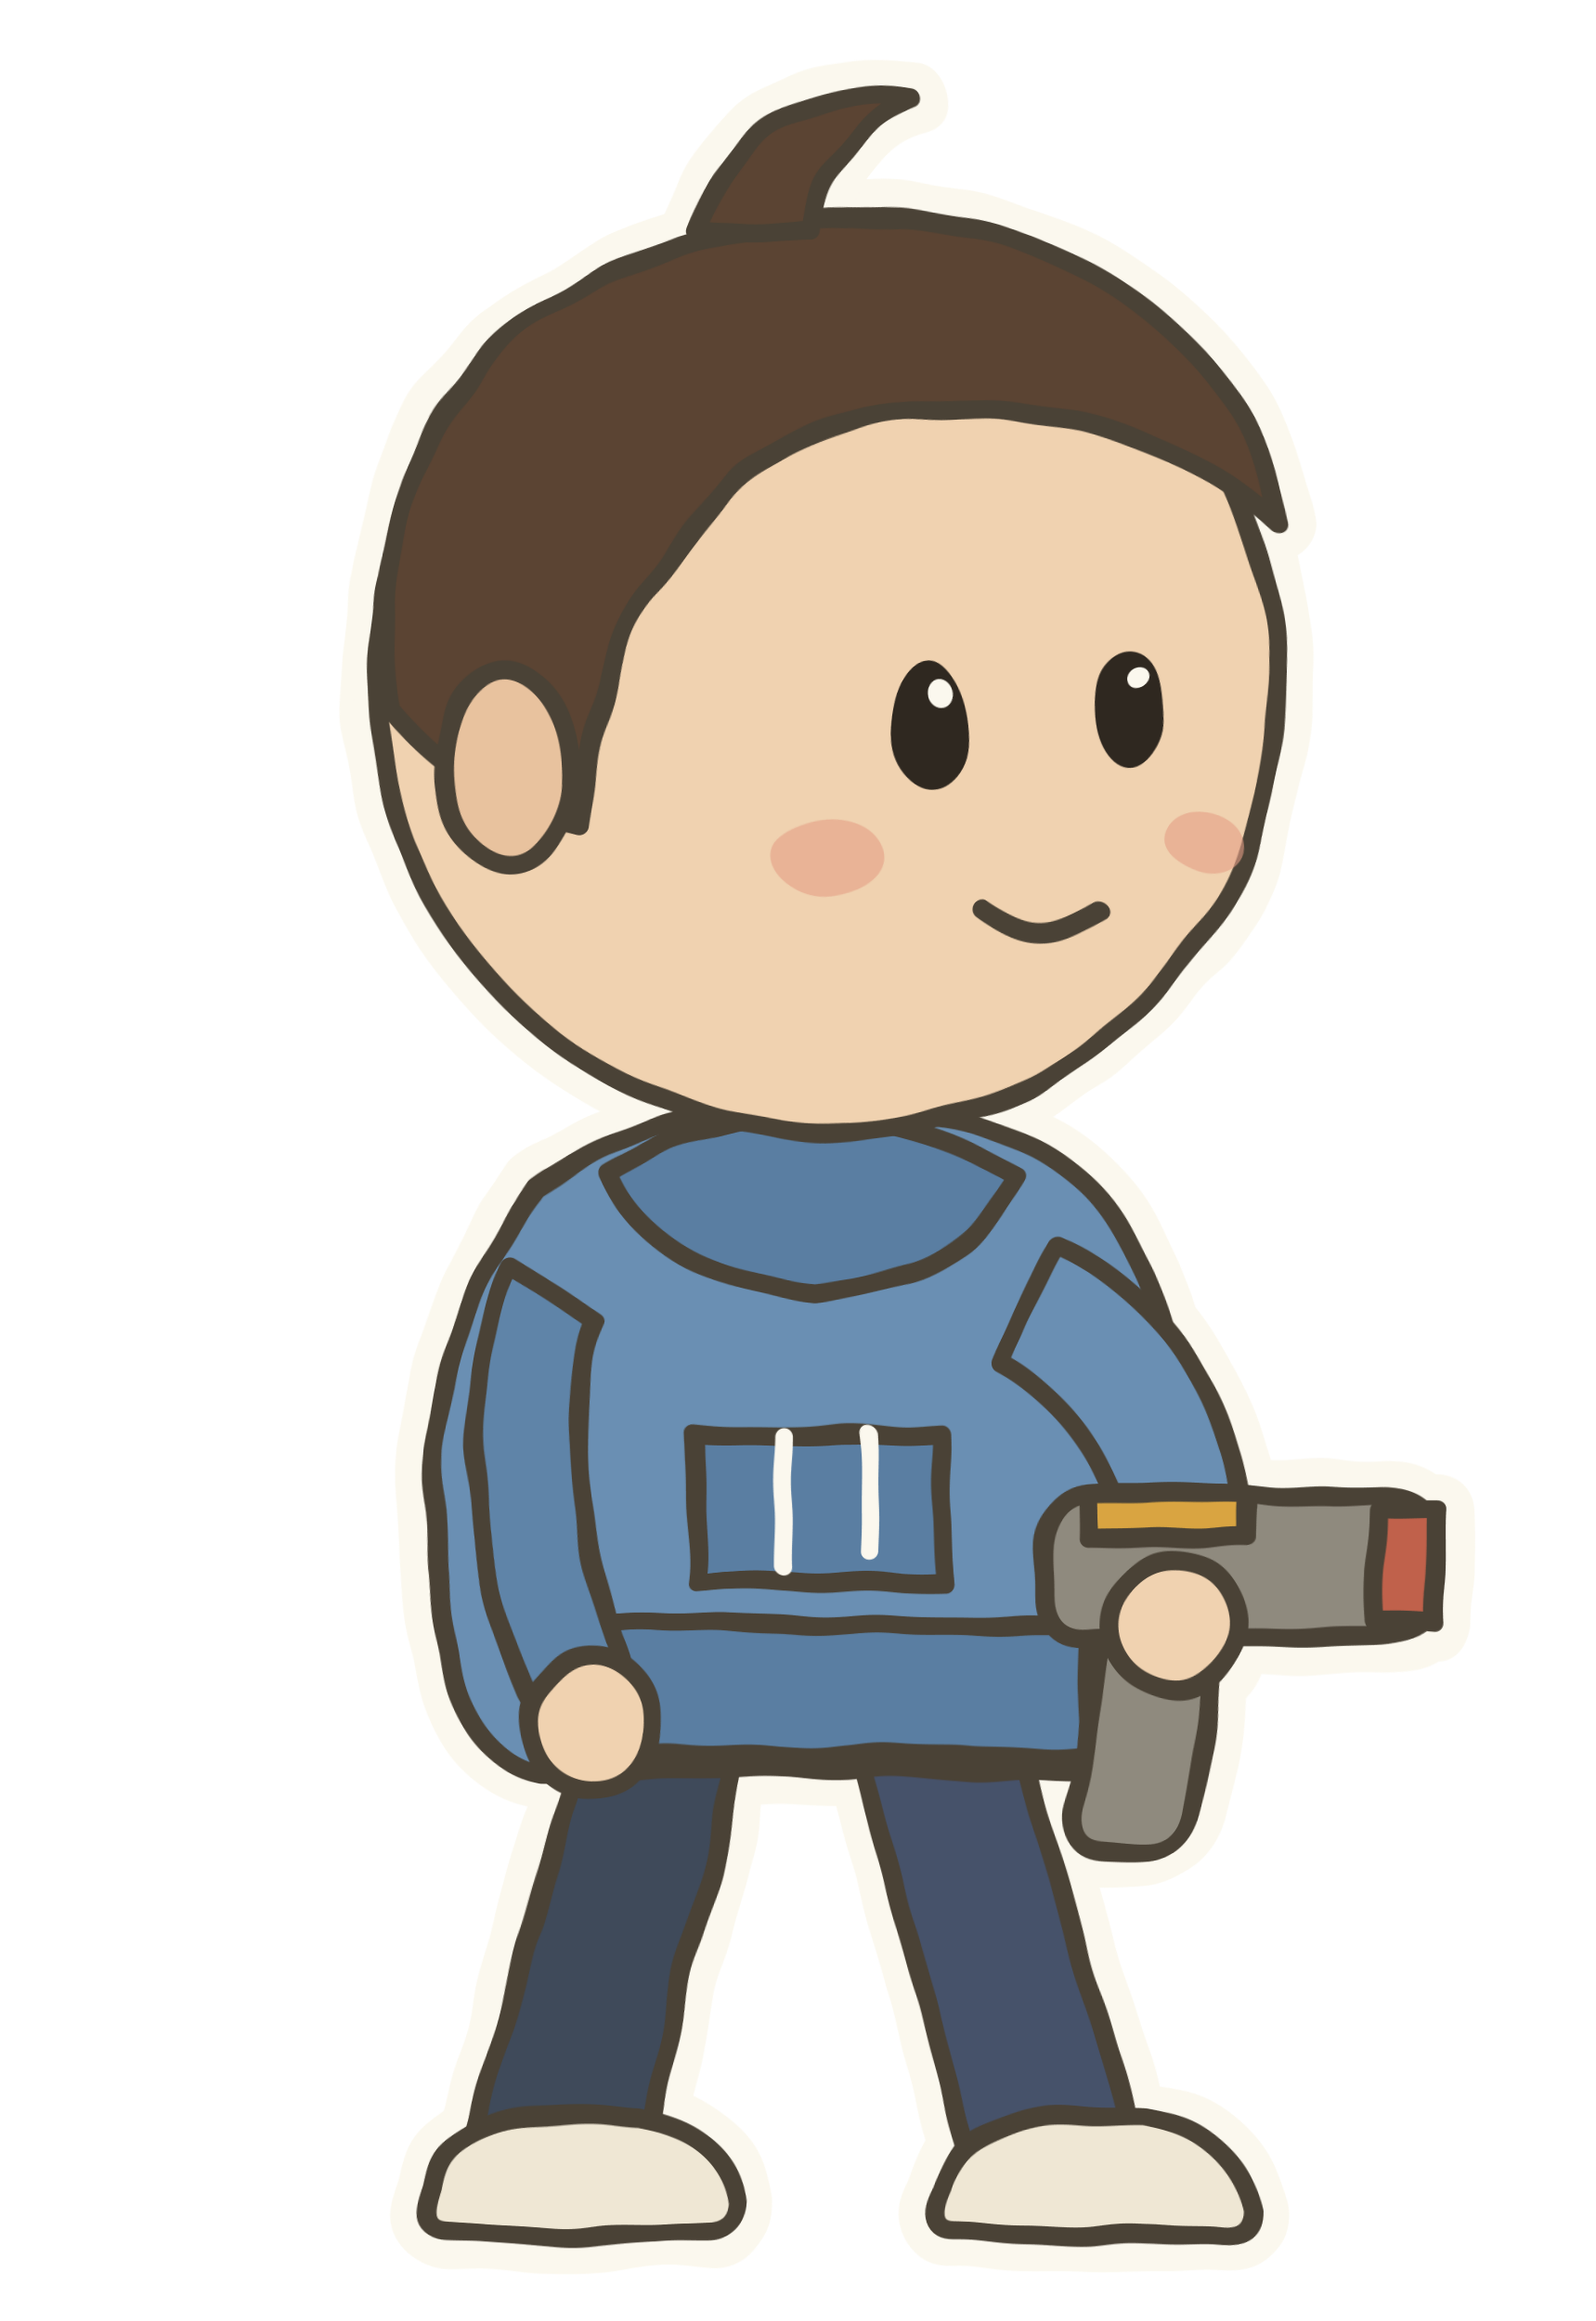
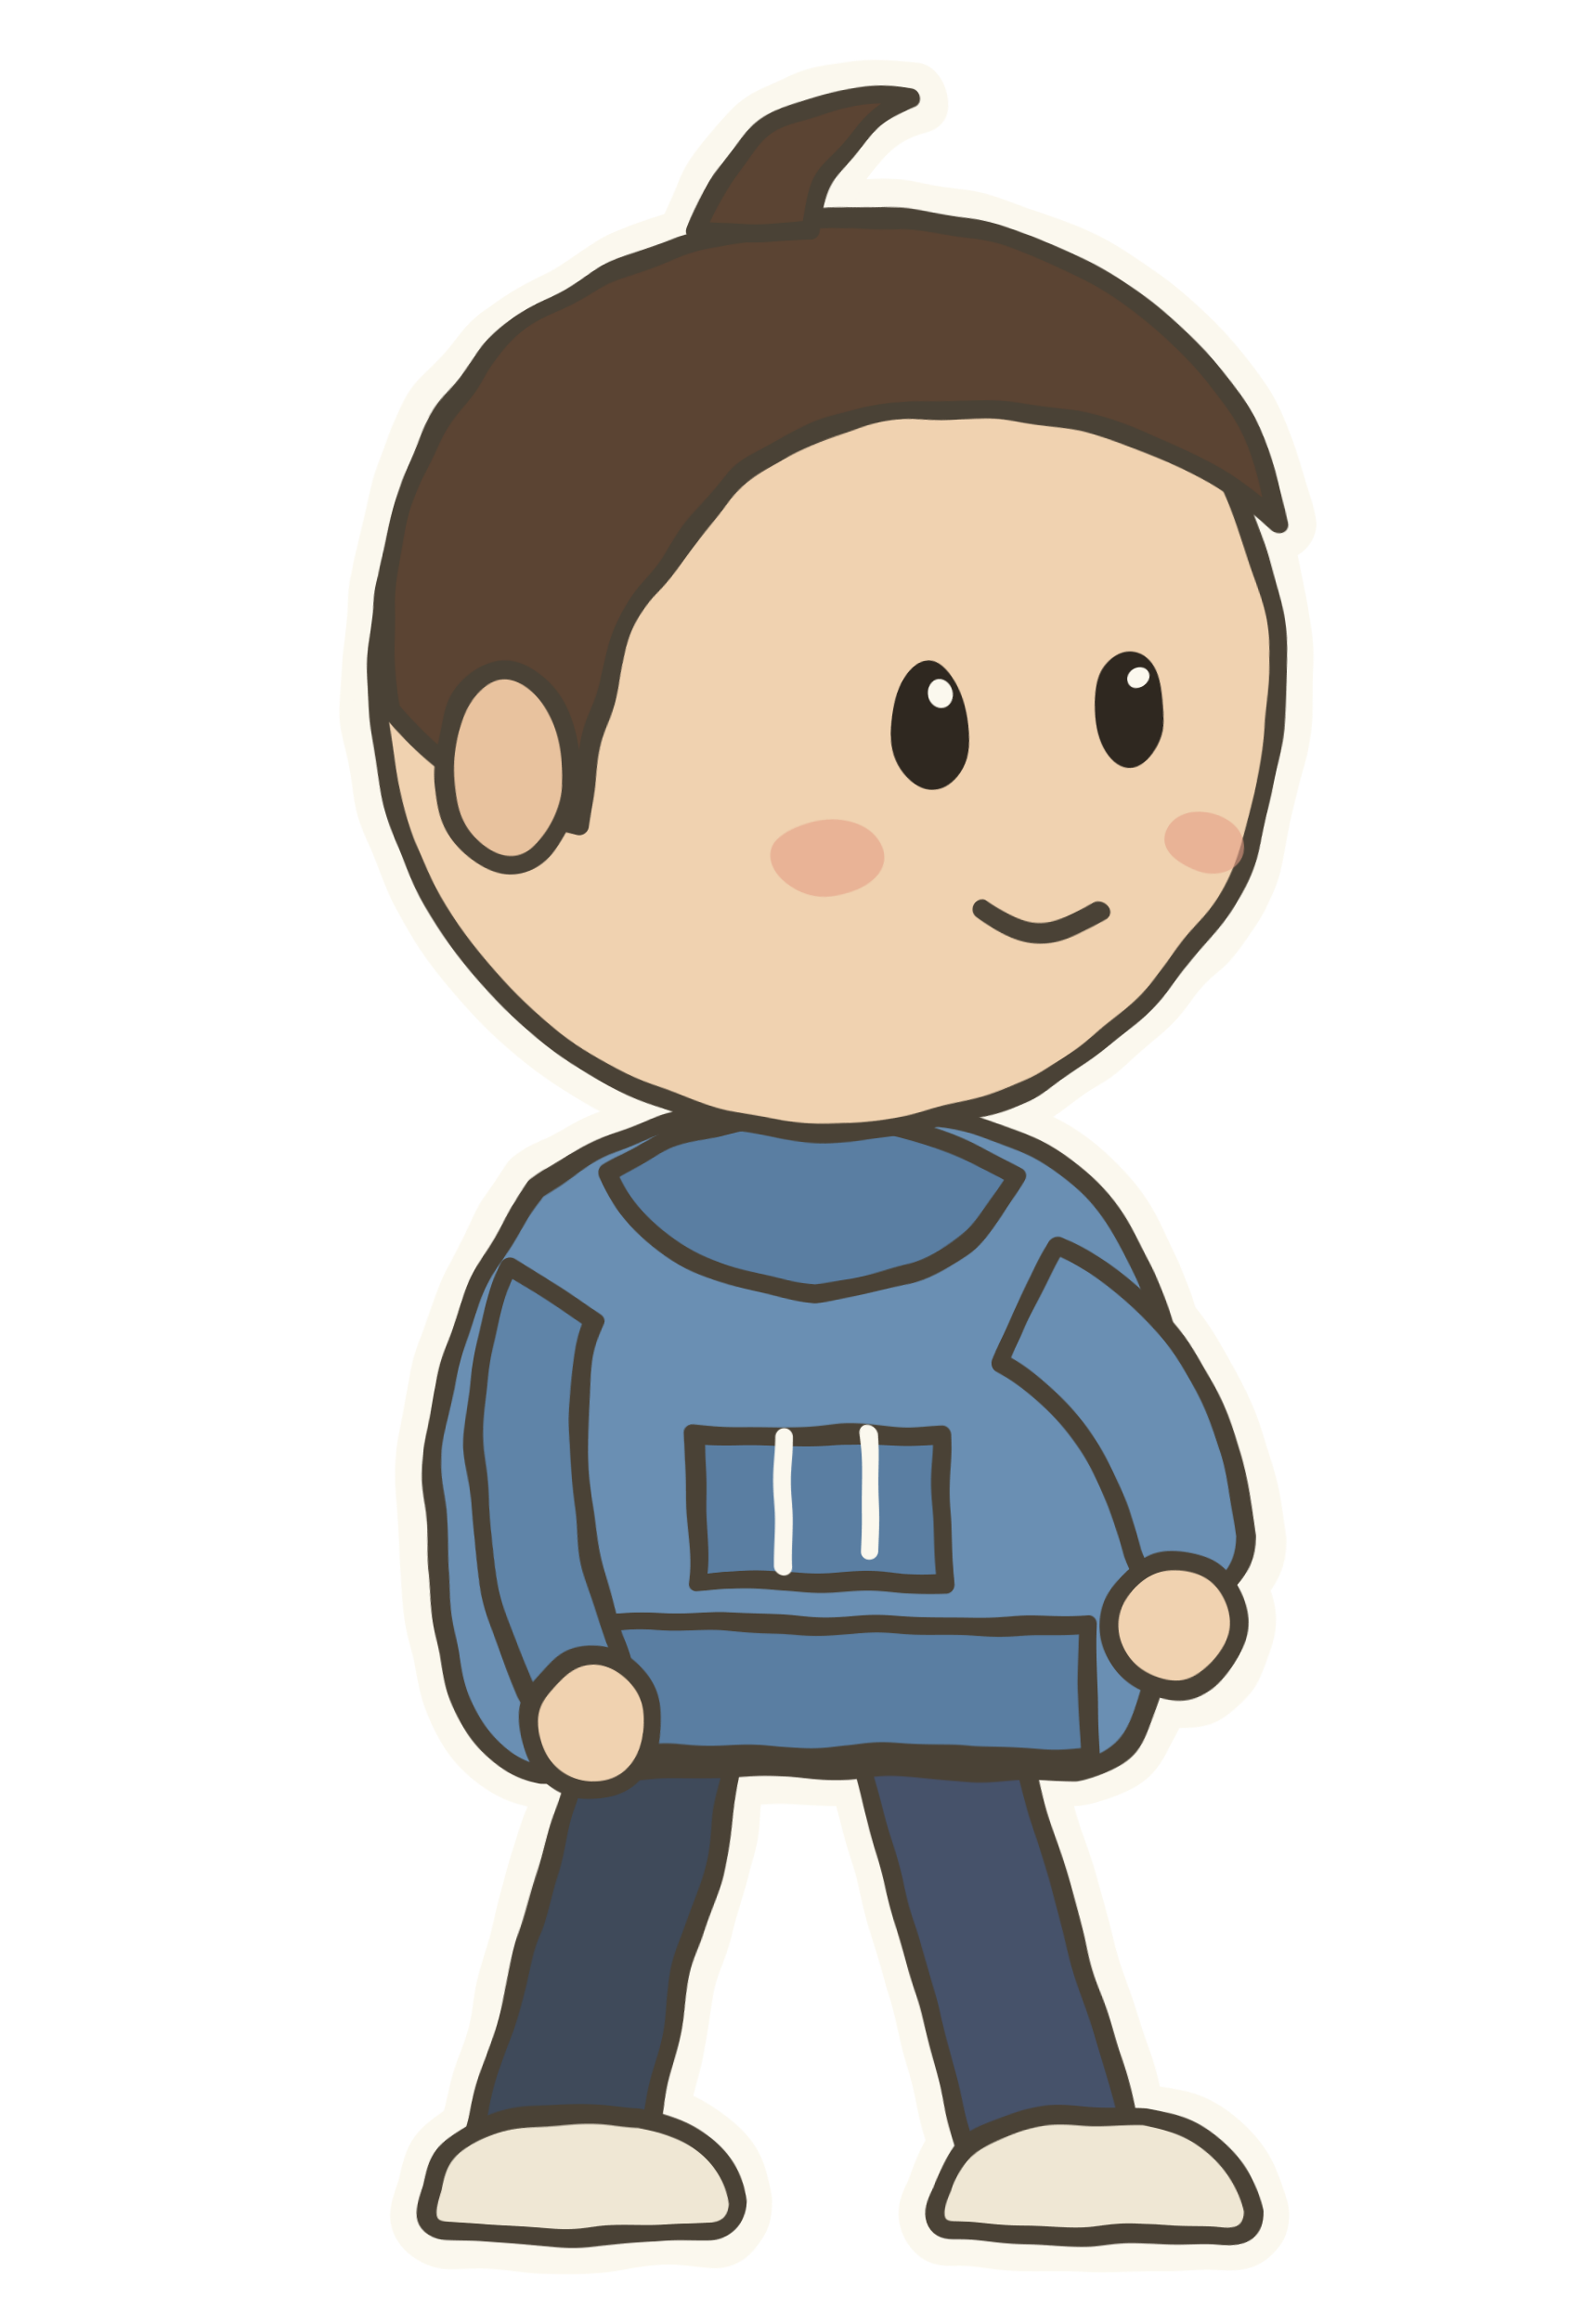
<svg xmlns="http://www.w3.org/2000/svg" xmlns:xlink="http://www.w3.org/1999/xlink" width="220" height="320" viewBox="0 0 220 320">
  <defs>
    <filter id="crayon" x="-5%" y="-5%" width="110%" height="110%">
      <feTurbulence type="fractalNoise" baseFrequency="0.06" numOctaves="2" seed="5" />
      <feDisplacementMap in="SourceGraphic" scale="2.5" />
    </filter>
    <g id="silhouette">
      <path d="M81 236 L103 236 L88 300 L64 300 z" fill="#3f4a5a" />
      <path d="M60 302 q2 -10 16 -10 h12 q12 2 14 12 q0 4 -4 4 h-36 q-4 0 -2 -6 z" fill="#efe7d4" />
      <path d="M117 236 L139 236 L158 300 L134 300 z" fill="#46526a" />
      <path d="M130 302 q2 -10 16 -10 h12 q12 2 14 12 q0 4 -4 4 h-36 q-4 0 -2 -6 z" fill="#efe7d4" />
      <g transform="translate(0 2)">
        <path d="M62 226 q-8 -40 12 -64 q14 -10 30 -10 h24 q22 2 30 22 q8 22 2 52 q-2 14 -12 16 h-74 q-10 -2 -12 -16 z" fill="#6a8fb3" />
        <path d="M78 222 h72 v18 h-72 z" fill="#5a7ea2" />
        <path d="M96 196 h34 v20 h-34 z" fill="#5a7ea2" />
        <g transform="rotate(-12 72 172)">
          <path d="M70 172 q-16 26 -10 58 q2 8 10 6 q6 -2 4 -10 q-4 -24 6 -44 z" fill="#5f84a8" />
          <circle cx="68" cy="236" r="9" fill="#f0d2b0" />
        </g>
        <path d="M146 170 q22 10 26 40 q0 8 -8 8 q-6 0 -8 -6 q-4 -18 -18 -26 z" fill="#6a8fb3" />
-         <path d="M150 204 h40 q8 0 8 8 v6 q0 6 -8 6 h-22 l-4 24 q-1 5 -6 5 h-6 q-5 0 -4 -6 l4 -23 h-2 q-6 0 -6 -6 v-6 q0 -8 6 -8 z" fill="#8f8a7e" />
-         <path d="M190 206 h8 v16 h-8 z" fill="#c0614b" />
-         <path d="M150 204 h22 v6 h-22 z" fill="#d9a441" />
        <circle cx="162" cy="222" r="9" fill="#f0d2b0" />
        <path d="M84 160 q28 -16 56 0 q-6 14 -28 16 q-22 -2 -28 -16 z" fill="#5a7ea2" />
        <circle cx="114" cy="92" r="62" fill="#f0d2b0" />
        <path d="M54 96 q-6 -50 40 -64 q44 -12 70 14 q10 10 12 24 q-22 -20 -56 -14 q-20 4 -30 22 q-8 14 -10 34 q-16 -4 -26 -16 z" fill="#5b4433" />
        <path d="M96 30 q8 -22 30 -18 q-12 6 -14 18 z" fill="#5b4433" />
        <ellipse cx="70" cy="104" rx="9" ry="13" fill="#e8c29e" />
      </g>
    </g>
  </defs>
  <g filter="url(#crayon)">
    <use href="#silhouette" xlink:href="#silhouette" stroke="#fbf8ee" stroke-width="10" stroke-linejoin="round" />
    <use href="#silhouette" xlink:href="#silhouette" stroke="#4a4236" stroke-width="2.6" stroke-linejoin="round" />
    <g transform="translate(0 2)">
      <ellipse cx="128" cy="98" rx="5.5" ry="8.5" fill="#2f2820" />
      <ellipse cx="156" cy="96" rx="5" ry="8" fill="#2f2820" />
      <circle cx="130" cy="94" r="1.8" fill="#fbf8ee" />
      <circle cx="157.5" cy="92" r="1.6" fill="#fbf8ee" />
      <path d="M136 124 q8 6 16 0" fill="none" stroke="#4a4236" stroke-width="2.6" stroke-linecap="round" />
      <ellipse cx="114" cy="116" rx="8" ry="5" fill="#e59f86" opacity="0.6" />
      <ellipse cx="166" cy="114" rx="5" ry="4" fill="#e59f86" opacity="0.6" />
      <path d="M108 196 v18 M120 196 v16" stroke="#fbf8ee" stroke-width="2.4" stroke-linecap="round" />
    </g>
  </g>
</svg>
